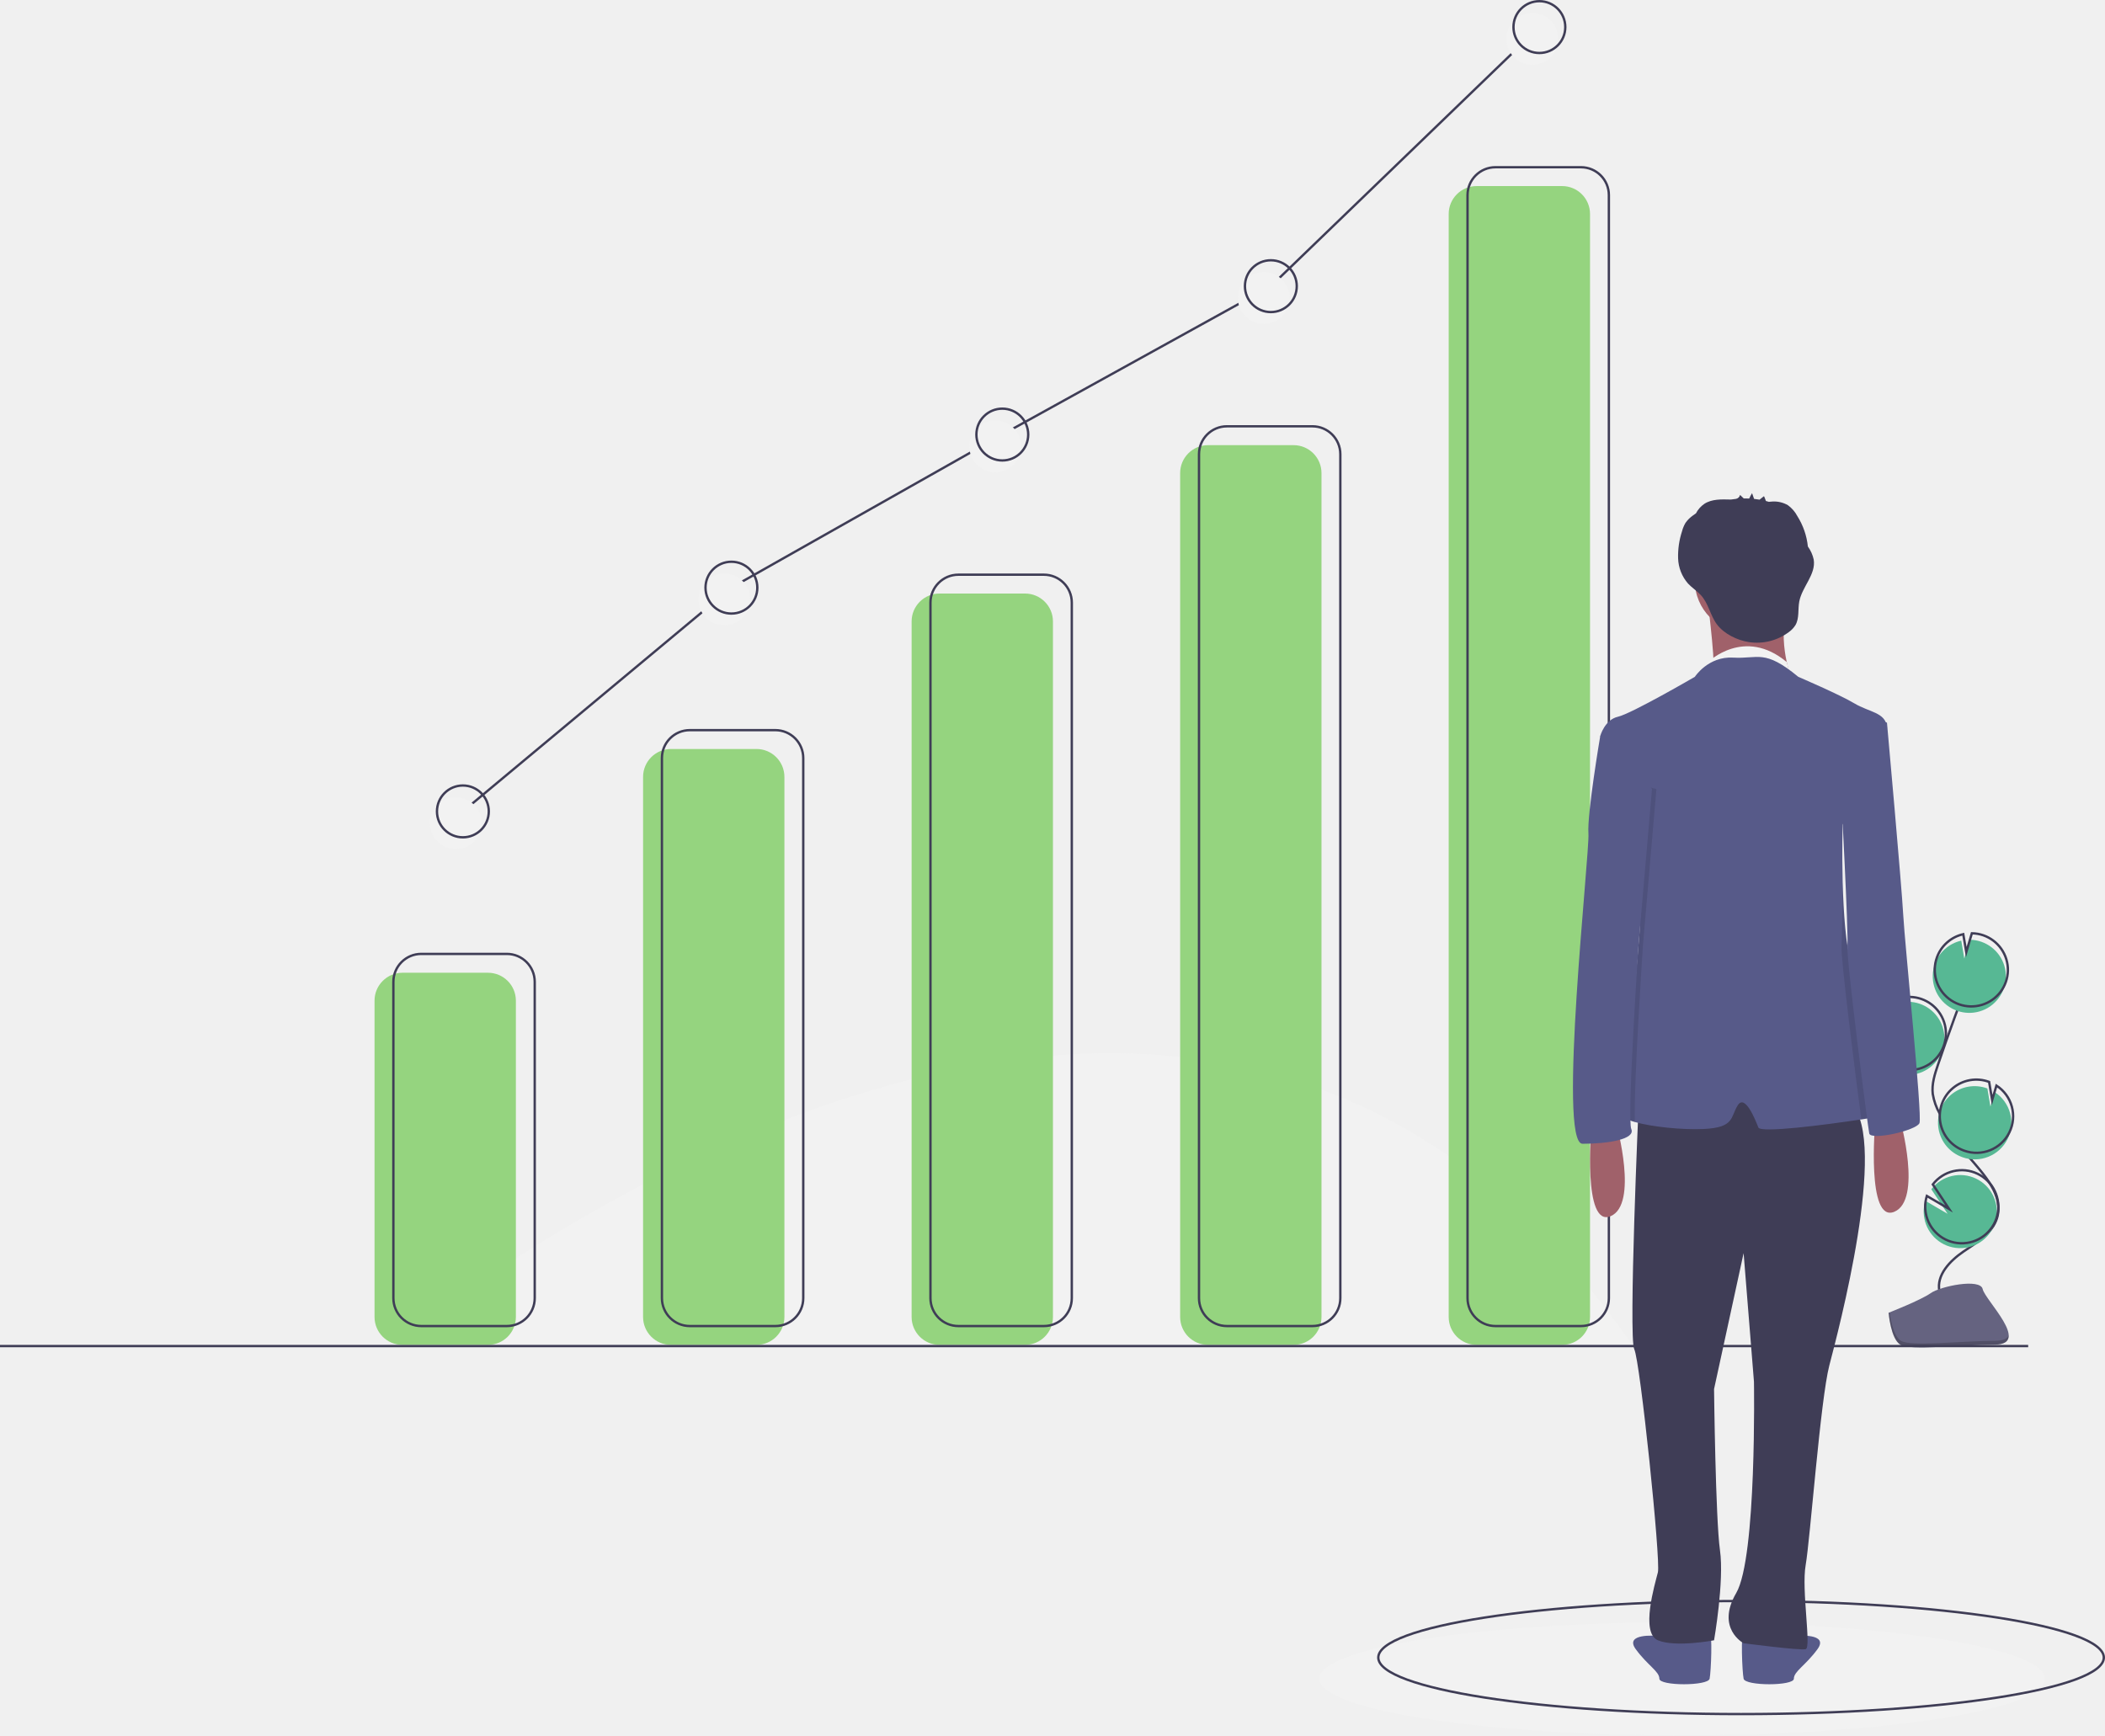
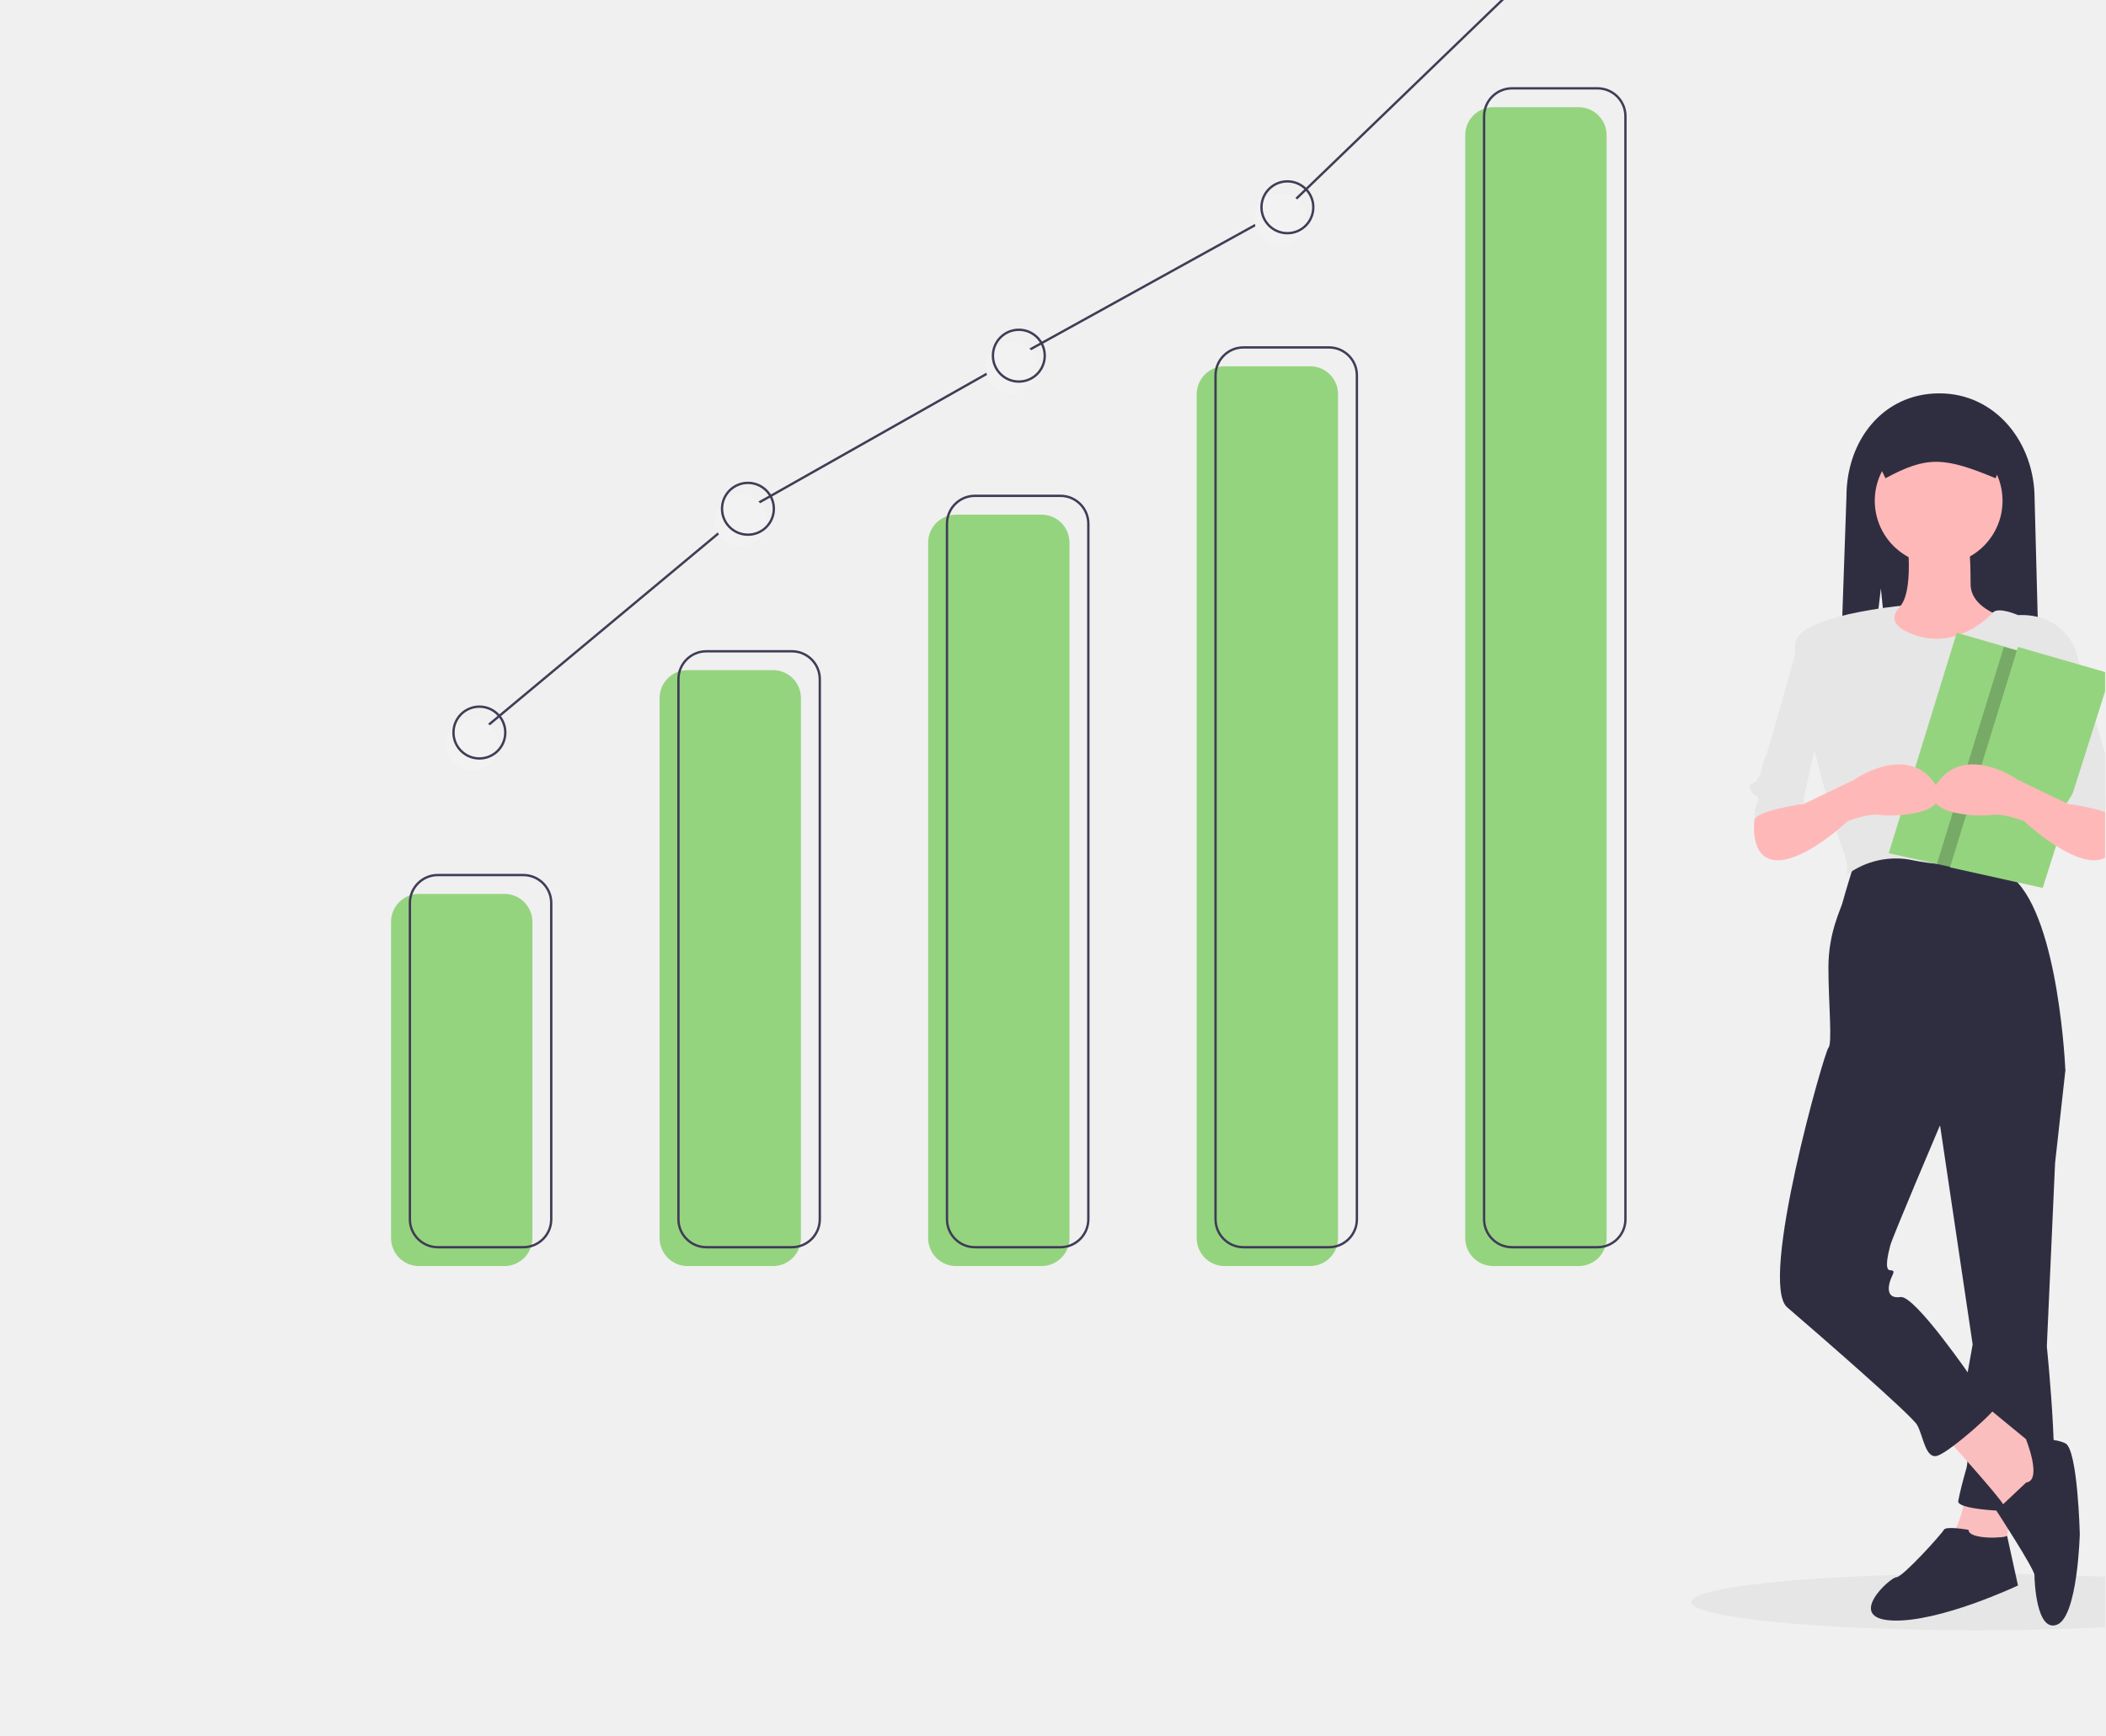
- <svg xmlns="http://www.w3.org/2000/svg" id="e9a400c3-14c4-48e9-ac4d-1e6d0c39fdb5" data-name="Layer 1" width="893.617" height="736.75" viewBox="0 0 893.617 736.75">
-   <path d="M321.941,651.875s332.5-277.5,524,0" transform="translate(-153.4415 -81.375)" fill="#f2f2f2" />
-   <ellipse cx="714.117" cy="712.75" rx="154" ry="24" fill="#f2f2f2" />
-   <ellipse cx="739.117" cy="703.75" rx="154" ry="24" fill="none" stroke="#3f3d56" stroke-miterlimit="10" />
-   <path d="M958.047,536.825a15.529,15.529,0,1,0,2.068-29.782l.389,7.993-3.781-6.85a15.47,15.47,0,0,0-7.971,8.747,15.227,15.227,0,0,0-.893,4.201A15.526,15.526,0,0,0,958.047,536.825Z" transform="translate(-153.4415 -81.375)" fill="#57b894" />
-   <path d="M976.758,629.527c-1.335-6.797,4.449-12.824,10.163-16.741s12.389-7.766,14.339-14.413c2.802-9.553-5.544-18.302-12.039-25.847a93.49,93.49,0,0,1-12.329-18.323,25.222,25.222,0,0,1-2.949-8.331c-.512-4.235.848-8.448,2.219-12.488q6.849-20.184,14.645-40.03" transform="translate(-153.4415 -81.375)" fill="none" stroke="#3f3d56" stroke-miterlimit="10" />
-   <path d="M958.686,534.767a15.529,15.529,0,1,0,2.068-29.782l.389,7.993-3.781-6.85a15.47,15.47,0,0,0-7.971,8.747,15.227,15.227,0,0,0-.893,4.201A15.526,15.526,0,0,0,958.686,534.767Z" transform="translate(-153.4415 -81.375)" fill="none" stroke="#3f3d56" stroke-miterlimit="10" />
-   <path d="M974.86,490.594a15.511,15.511,0,0,1,11.177-9.847l1.279,7.598,2.37-7.98a15.527,15.527,0,1,1-14.826,10.229Z" transform="translate(-153.4415 -81.375)" fill="#57b894" />
-   <path d="M975.713,487.85a15.511,15.511,0,0,1,11.177-9.847l1.279,7.598,2.37-7.98a15.527,15.527,0,1,1-14.826,10.229Z" transform="translate(-153.4415 -81.375)" fill="none" stroke="#3f3d56" stroke-miterlimit="10" />
-   <path d="M986.494,572.68a15.527,15.527,0,0,0,13.743-27.624L998.416,551.189l-1.292-7.688a.271.271,0,0,0-.04-.015,15.528,15.528,0,1,0-10.59,29.194Z" transform="translate(-153.4415 -81.375)" fill="#57b894" />
-   <path d="M987.233,569.901a15.527,15.527,0,0,0,13.743-27.624l-1.821,6.133-1.292-7.688a.271.271,0,0,0-.04-.015,15.528,15.528,0,1,0-10.59,29.194Z" transform="translate(-153.4415 -81.375)" fill="none" stroke="#3f3d56" stroke-miterlimit="10" />
-   <path d="M970.328,598.468a15.52,15.52,0,1,0,2.992-12.16l6.919,10.413-9.453-5.527A15.383,15.383,0,0,0,970.328,598.468Z" transform="translate(-153.4415 -81.375)" fill="#57b894" />
-   <path d="M970.968,596.41a15.52,15.52,0,1,0,2.992-12.16l6.919,10.413-9.453-5.527A15.383,15.383,0,0,0,970.968,596.41Z" transform="translate(-153.4415 -81.375)" fill="none" stroke="#3f3d56" stroke-miterlimit="10" />
-   <path d="M955.198,638.734s13.703-5.37,17.833-8.311,21.079-6.452,22.103-1.736,20.593,23.457,5.122,23.581-35.947,2.538-40.069.028S955.198,638.734,955.198,638.734Z" transform="translate(-153.4415 -81.375)" fill="#656380" />
-   <path d="M1000.533,650.627c-15.471.125-35.947,2.538-40.069.028-3.139-1.912-4.39-8.773-4.808-11.938-.29.012-.457.018-.457.018s.868,11.052,4.99,13.562,24.598.097,40.069-.028c4.466-.036,6.008-1.625,5.924-3.978C1005.56,649.712,1003.856,650.6,1000.533,650.627Z" transform="translate(-153.4415 -81.375)" opacity="0.2" />
-   <rect x="159" y="413" width="60" height="158" rx="11.851" fill="#95d47f" />
-   <rect x="273" y="318" width="60" height="253" rx="11.851" fill="#95d47f" />
-   <rect x="387" y="252" width="60" height="319" rx="11.851" fill="#95d47f" />
-   <rect x="501" y="189" width="60" height="382" rx="11.851" fill="#95d47f" />
-   <rect x="615" y="79" width="60" height="492" rx="11.851" fill="#95d47f" />
-   <rect x="167" y="405" width="60" height="158" rx="11.851" fill="none" stroke="#3f3d56" stroke-miterlimit="10" />
-   <rect x="281" y="310" width="60" height="253" rx="11.851" fill="none" stroke="#3f3d56" stroke-miterlimit="10" />
-   <rect x="395" y="244" width="60" height="319" rx="11.851" fill="none" stroke="#3f3d56" stroke-miterlimit="10" />
-   <rect x="509" y="181" width="60" height="382" rx="11.851" fill="none" stroke="#3f3d56" stroke-miterlimit="10" />
-   <rect x="623" y="71" width="60" height="492" rx="11.851" fill="none" stroke="#3f3d56" stroke-miterlimit="10" />
-   <line x1="861" y1="571.5" y2="571.5" fill="none" stroke="#3f3d56" stroke-miterlimit="10" />
-   <path d="M960.145,556.951s9.411,33.879-2.51,38.898-8.156-37.643-8.156-37.643Z" transform="translate(-153.4415 -81.375)" fill="#a0616a" />
-   <path d="M874.82,774.028s-8.783-.627-11.92,1.255a7.571,7.571,0,0,1-6.274.627s-13.803-1.255-8.783,5.647S857.88,790.968,857.88,794.104s20.704,3.137,21.331,0,1.255-19.449,0-20.076S874.82,774.028,874.82,774.028Z" transform="translate(-153.4415 -81.375)" fill="#575a89" />
-   <path d="M898.033,774.028s8.783-.627,11.92,1.255a7.571,7.571,0,0,0,6.274.627s13.803-1.255,8.783,5.647-10.038,9.411-10.038,12.548-20.704,3.137-21.331,0-1.255-19.449,0-20.076S898.033,774.028,898.033,774.028Z" transform="translate(-153.4415 -81.375)" fill="#575a89" />
-   <path d="M849.097,550.05s-4.392,99.128-1.882,104.147,11.293,89.717,10.038,94.736-7.529,25.723,0,28.86,23.841,0,23.841,0,4.392-25.096,2.51-38.271-2.51-68.386-2.51-68.386l12.548-57.72,4.392,54.583s1.255,74.659-7.529,89.717,3.137,21.331,3.137,21.331,23.841,3.137,26.35,2.51-1.882-25.096,0-35.761,6.274-70.268,10.038-84.698,25.096-94.736,9.411-111.048S849.097,550.05,849.097,550.05Z" transform="translate(-153.4415 -81.375)" fill="#3f3d56" />
-   <circle cx="741.455" cy="246.579" r="21.959" fill="#a0616a" />
-   <path d="M878.584,337.992s3.764,30.115,1.882,30.742,33.252,0,33.252,0-6.901-18.194,0-32.624Z" transform="translate(-153.4415 -81.375)" fill="#a0616a" />
-   <path d="M878.584,362.46s15.291-15.057,33.369,0l1.17,4.488-9.443-.097H878.584Z" transform="translate(-153.4415 -81.375)" fill="#f2f2f2" />
-   <path d="M953.243,555.069c-1.449.289-5.0.878-9.63,1.581-15.415,2.328-42.731,5.854-43.698,3.438-1.255-3.137-5.647-14.43-8.783-9.411s-1.255,9.411-14.43,10.038c-8.965.427-21.996-.891-29.211-2.961-3.388-.972-5.496-2.108-5.295-3.313.627-3.764,7.529-75.287,7.529-82.188s2.51-40.153,2.51-40.153l-18.031-35.479-1.418-2.792s1.882-6.901,7.529-8.156S872.937,368.734,872.937,368.734s5.647-8.783,16.312-8.156,13.175-3.764,27.605,8.156c0,0,17.567,7.529,23.841,11.293s13.175,3.764,13.803,10.038c.125,1.261-.558,3.689-1.732,6.757-4.298,11.243-15.158,31.137-16.858,34.237-.151.27-.232.414-.232.414s-.326,11.28.019,24.487v.031c.339,12.667,1.292,27.103,3.745,35.084C944.46,507.387,959.517,553.814,953.243,555.069Z" transform="translate(-153.4415 -81.375)" fill="#575a89" />
-   <path d="M923.402,318.94a14.958,14.958,0,0,0-2.482-5.546,29.963,29.963,0,0,0-4.473-12.905,13.54,13.54,0,0,0-4.007-4.625,11.83,11.83,0,0,0-6.305-1.572c-.4-.007-1.12.115-1.769.144-.415-.128-.833-.243-1.253-.351-.245-.545-.73-2.133-.866-2.025l-1.83,1.454c-.774-.134-1.551-.239-2.332-.322q-.426-1.216-.852-2.431a16.661,16.661,0,0,0-1.209,2.272q-1.165-.057-2.332-.04l-1.555-1.494a2.193,2.193,0,0,1-1.715,1.68c-.716.073-1.428.169-2.138.284-.058-0-.116,0-.173-.001-3.829-.096-7.95-.267-11.152,1.835a10.989,10.989,0,0,0-3.55,4.029c-.392.266-.785.531-1.166.814a12.748,12.748,0,0,0-3.285,3.256,13.809,13.809,0,0,0-1.453,3.522,33.761,33.761,0,0,0-1.673,11.534A17.117,17.117,0,0,0,870.04,329.133c1.642,1.765,3.73,3.068,5.375,4.83,3.386,3.629,4.021,8.691,6.917,12.531,3.064,4.062,8.655,6.734,13.565,7.5a22.66,22.66,0,0,0,16.88-4.21,10.443,10.443,0,0,0,2.874-3.013c1.704-2.948.982-6.653,1.615-9.999C918.453,330.501,924.438,325.238,923.402,318.94Z" transform="translate(-153.4415 -81.375)" fill="#3f3d56" />
-   <path d="M839.686,558.833s9.411,33.879-2.51,38.898-8.156-37.643-8.156-37.643Z" transform="translate(-153.4415 -81.375)" fill="#a0616a" />
-   <path d="M850.972,481.953s-4.116,61.083-3.482,75.801c-3.388-.972-5.496-2.108-5.295-3.313.627-3.764,7.529-75.287,7.529-82.188s2.51-40.153,2.51-40.153l-18.031-35.479c.289-1.757.464-2.792.464-2.792l9.097,19.135,12.861,3.451Z" transform="translate(-153.4415 -81.375)" opacity="0.1" />
-   <path d="M837.176,390.065l-4.392,3.764s-5.647,33.252-5.019,41.408-13.175,131.752-2.51,131.752,22.586-1.882,20.704-6.274,3.133-78.762,3.133-78.762l5.65-65.537Z" transform="translate(-153.4415 -81.375)" fill="#575a89" />
-   <path d="M952.767,396.822c-4.298,11.243-15.158,31.137-16.858,34.237.05-8.024.082-13.702.082-13.702l13.175-26.978,2.823-2.196S952.29,391.502,952.767,396.822Z" transform="translate(-153.4415 -81.375)" opacity="0.1" />
-   <path d="M953.243,555.069c-1.449.289-5.0.878-9.63,1.581-2.403-17.768-8.827-68.862-8.42-73.674.201-2.372.37-14.091.502-26.984.339,12.667,1.292,27.103,3.745,35.084C944.46,507.387,959.517,553.814,953.243,555.069Z" transform="translate(-153.4415 -81.375)" opacity="0.1" />
-   <path d="M945.087,385.673l9.411,2.51s6.274,69.64,6.901,81.561,8.156,85.325,6.901,88.462-20.704,7.529-21.331,4.392-9.748-73.921-9.266-79.623-2.655-64.677-2.655-64.677Z" transform="translate(-153.4415 -81.375)" fill="#575a89" />
-   <polyline points="196.5 344.5 310.5 249.5 425.5 184.5 539.5 121.5 653.5 11.5" fill="none" stroke="#3f3d56" stroke-miterlimit="10" />
-   <circle cx="193.5" cy="349.5" r="11" fill="#f2f2f2" />
-   <circle cx="307.5" cy="254.5" r="11" fill="#f2f2f2" />
-   <circle cx="422.5" cy="189.5" r="11" fill="#f2f2f2" />
-   <circle cx="536.5" cy="126.5" r="11" fill="#f2f2f2" />
-   <circle cx="650.5" cy="16.5" r="11" fill="#f2f2f2" />
-   <circle cx="196.5" cy="344.5" r="11" fill="none" stroke="#3f3d56" stroke-miterlimit="10" />
-   <circle cx="310.5" cy="249.5" r="11" fill="none" stroke="#3f3d56" stroke-miterlimit="10" />
-   <circle cx="425.5" cy="184.5" r="11" fill="none" stroke="#3f3d56" stroke-miterlimit="10" />
-   <circle cx="539.5" cy="121.5" r="11" fill="none" stroke="#3f3d56" stroke-miterlimit="10" />
-   <circle cx="653.5" cy="11.5" r="11" fill="none" stroke="#3f3d56" stroke-miterlimit="10" />
+ <svg xmlns="http://www.w3.org/2000/svg" width="894" height="737" viewBox="0 0 894 737" fill="none">
+   <g id="investment 1">
+     <g clip-path="url(#clip0)">
+       <g id="bar_1">
+         <path id="Vector" d="M214.149 379.5H177.851C171.306 379.5 166 384.806 166 391.351V525.649C166 532.194 171.306 537.5 177.851 537.5H214.149C220.694 537.5 226 532.194 226 525.649V391.351C226 384.806 220.694 379.5 214.149 379.5Z" fill="#95D47F" />
+         <path id="Vector_2" d="M222.149 371.5H185.851C179.306 371.5 174 376.806 174 383.351V517.649C174 524.194 179.306 529.5 185.851 529.5H222.149C228.694 529.5 234 524.194 234 517.649V383.351C234 376.806 228.694 371.5 222.149 371.5Z" stroke="#3F3D56" stroke-miterlimit="10" />
+       </g>
+       <g id="bar_2">
+         <path id="Vector_3" d="M328.149 284.5H291.851C285.306 284.5 280 289.806 280 296.351V525.649C280 532.194 285.306 537.5 291.851 537.5H328.149C334.694 537.5 340 532.194 340 525.649V296.351C340 289.806 334.694 284.5 328.149 284.5Z" fill="#95D47F" />
+         <path id="Vector_4" d="M336.149 276.5H299.851C293.306 276.5 288 281.806 288 288.351V517.649C288 524.194 293.306 529.5 299.851 529.5H336.149C342.694 529.5 348 524.194 348 517.649V288.351C348 281.806 342.694 276.5 336.149 276.5Z" stroke="#3F3D56" stroke-miterlimit="10" />
+       </g>
+       <g id="bar_3">
+         <path id="Vector_5" d="M442.149 218.5H405.851C399.306 218.5 394 223.806 394 230.351V525.649C394 532.194 399.306 537.5 405.851 537.5H442.149C448.694 537.5 454 532.194 454 525.649V230.351C454 223.806 448.694 218.5 442.149 218.5Z" fill="#95D47F" />
+         <path id="Vector_6" d="M450.149 210.5H413.851C407.306 210.5 402 215.806 402 222.351V517.649C402 524.194 407.306 529.5 413.851 529.5H450.149C456.694 529.5 462 524.194 462 517.649V222.351C462 215.806 456.694 210.5 450.149 210.5Z" stroke="#3F3D56" stroke-miterlimit="10" />
+       </g>
+       <g id="bar_4">
+         <path id="Vector_7" d="M556.149 155.5H519.851C513.306 155.5 508 160.806 508 167.351V525.649C508 532.194 513.306 537.5 519.851 537.5H556.149C562.694 537.5 568 532.194 568 525.649V167.351C568 160.806 562.694 155.5 556.149 155.5Z" fill="#95D47F" />
+         <path id="Vector_8" d="M564.149 147.5H527.851C521.306 147.5 516 152.806 516 159.351V517.649C516 524.194 521.306 529.5 527.851 529.5H564.149C570.694 529.5 576 524.194 576 517.649V159.351C576 152.806 570.694 147.5 564.149 147.5Z" stroke="#3F3D56" stroke-miterlimit="10" />
+       </g>
+       <g id="bar_5">
+         <path id="Vector_9" d="M670.149 45.5H633.851C627.306 45.5 622 50.806 622 57.35V525.649C622 532.194 627.306 537.5 633.851 537.5H670.149C676.694 537.5 682 532.194 682 525.649V57.35C682 50.806 676.694 45.5 670.149 45.5Z" fill="#95D47F" />
+         <path id="Vector_10" d="M678.149 37.5H641.851C635.306 37.5 630 42.806 630 49.35V517.649C630 524.194 635.306 529.5 641.851 529.5H678.149C684.694 529.5 690 524.194 690 517.649V49.35C690 42.806 684.694 37.5 678.149 37.5Z" stroke="#3F3D56" stroke-miterlimit="10" />
+       </g>
+       <g id="trendline">
+         <path id="Vector_11" d="M203.5 311L317.5 216L432.5 151L546.5 88L660.5 -22" stroke="#3F3D56" stroke-miterlimit="10" />
+         <path id="Vector_12" d="M200.5 327C206.575 327 211.5 322.075 211.5 316C211.5 309.925 206.575 305 200.5 305C194.425 305 189.5 309.925 189.5 316C189.5 322.075 194.425 327 200.5 327Z" fill="#F2F2F2" />
+         <path id="Vector_13" d="M314.5 232C320.575 232 325.5 227.075 325.5 221C325.5 214.925 320.575 210 314.5 210C308.425 210 303.5 214.925 303.5 221C303.5 227.075 308.425 232 314.5 232Z" fill="#F2F2F2" />
+         <path id="Vector_14" d="M429.5 167C435.575 167 440.5 162.075 440.5 156C440.5 149.925 435.575 145 429.5 145C423.425 145 418.5 149.925 418.5 156C418.5 162.075 423.425 167 429.5 167Z" fill="#F2F2F2" />
+         <path id="Vector_15" d="M543.5 104C549.575 104 554.5 99.075 554.5 93C554.5 86.925 549.575 82 543.5 82C537.425 82 532.5 86.925 532.5 93C532.5 99.075 537.425 104 543.5 104Z" fill="#F2F2F2" />
+         <path id="Vector_16" d="M203.5 322C209.575 322 214.5 317.075 214.5 311C214.5 304.925 209.575 300 203.5 300C197.425 300 192.5 304.925 192.5 311C192.5 317.075 197.425 322 203.5 322Z" stroke="#3F3D56" stroke-miterlimit="10" />
+         <path id="Vector_17" d="M317.5 227C323.575 227 328.5 222.075 328.5 216C328.5 209.925 323.575 205 317.5 205C311.425 205 306.5 209.925 306.5 216C306.5 222.075 311.425 227 317.5 227Z" stroke="#3F3D56" stroke-miterlimit="10" />
+         <path id="Vector_18" d="M432.5 162C438.575 162 443.5 157.075 443.5 151C443.5 144.925 438.575 140 432.5 140C426.425 140 421.5 144.925 421.5 151C421.5 157.075 426.425 162 432.5 162Z" stroke="#3F3D56" stroke-miterlimit="10" />
+         <path id="Vector_19" d="M546.5 99C552.575 99 557.5 94.075 557.5 88C557.5 81.925 552.575 77 546.5 77C540.425 77 535.5 81.925 535.5 88C535.5 94.075 540.425 99 546.5 99Z" stroke="#3F3D56" stroke-miterlimit="10" />
+       </g>
+       <g id="woman">
+         <path id="Vector_20" d="M839.077 692.129C905.946 692.129 960.155 686.756 960.155 680.129C960.155 673.501 905.946 668.129 839.077 668.129C772.208 668.129 718 673.501 718 680.129C718 686.756 772.208 692.129 839.077 692.129Z" fill="#E6E6E6" />
+         <path id="Vector_21" d="M798.434 249.792L805.821 322.844H866.615L863.693 211.805C863.693 187.905 847.171 167 823.271 167C799.372 167 783.823 186.931 783.823 210.831L779.927 322.844H789.839L798.434 249.792Z" fill="#2F2E41" />
+         <path id="Vector_22" d="M834.77 632.875C834.77 632.875 832.146 649.494 827.773 652.118C823.4 654.742 850.514 660.865 850.514 660.865L854.888 634.625L834.77 632.875Z" fill="#FBBEBE" />
+         <path id="Vector_23" d="M867.133 443.073L876.754 454.444L872.381 493.804L868.882 571.649C868.882 571.649 875.88 638.998 868.882 640.747C861.885 642.497 830.397 641.622 831.272 637.249C832.146 632.875 833.021 629.377 834.77 623.254C836.52 617.131 833.021 595.265 833.021 595.265L837.394 570.774L821.65 464.94L867.133 443.073Z" fill="#2F2E41" />
+         <path id="Vector_24" d="M835.645 649.494C835.645 649.494 826.024 647.745 825.149 649.494C824.274 651.243 807.656 669.611 805.032 669.611C802.408 669.611 783.165 687.105 803.282 687.979C823.4 688.854 856.637 673.11 856.637 673.11C856.637 673.11 851.746 650.853 852.005 651.923C852.264 652.993 835.645 653.867 835.645 649.494Z" fill="#2F2E41" />
+         <path id="Vector_25" d="M825.149 609.26C825.149 609.26 849.64 636.374 850.514 638.998C851.389 641.622 864.509 638.998 864.509 638.998L869.757 621.505L865.384 615.382L840.893 595.265L825.149 609.26Z" fill="#FBBEBE" />
+         <path id="Vector_26" d="M860.136 629.377L847.453 641.314C847.453 641.314 863.634 666.113 863.634 668.737C863.634 671.361 864.509 693.227 873.255 689.729C882.002 686.23 882.877 651.243 882.877 651.243C882.877 651.243 882.002 615.382 876.754 612.758C871.506 610.134 860.004 610.963 860.004 610.963C860.004 610.963 867.133 628.502 860.136 629.377Z" fill="#2F2E41" />
+         <path id="Vector_27" d="M787.538 365.228C787.538 365.228 783.165 379.223 782.29 382.721C781.416 386.22 776.168 395.841 776.168 410.711C776.168 425.58 777.917 443.073 776.168 444.823C774.418 446.572 746.429 544.534 758.674 555.03C770.92 565.526 811.154 600.513 813.778 604.886C816.402 609.26 817.277 619.755 822.525 618.006C827.773 616.257 847.89 598.764 848.765 595.265C849.64 591.766 837.394 585.644 837.394 585.644C837.394 585.644 812.904 549.782 806.781 550.657C800.658 551.532 801.533 546.284 802.408 543.66C803.282 541.036 805.032 539.286 802.408 539.286C799.784 539.286 801.533 532.289 802.408 528.79C803.282 525.292 823.4 478.06 823.4 478.06L876.754 454.444C876.754 454.444 874.13 390.593 854.888 373.1L850.514 362.604C850.514 362.604 801.533 359.106 787.538 365.228Z" fill="#2F2E41" />
+         <path id="Vector_28" d="M809.405 227.031C809.405 227.031 813.778 257.644 803.282 259.394C792.786 261.143 784.04 260.268 784.04 261.143C784.04 262.018 810.28 289.132 810.28 289.132L834.77 287.383L856.637 263.767C856.637 263.767 836.52 260.268 836.52 248.023C836.52 235.778 835.645 227.031 835.645 227.031L809.405 227.031Z" fill="#FFB8B8" />
+         <path id="Vector_29" d="M822.962 239.714C837.937 239.714 850.077 227.574 850.077 212.599C850.077 197.624 837.937 185.485 822.962 185.485C807.987 185.485 795.848 197.624 795.848 212.599C795.848 227.574 807.987 239.714 822.962 239.714Z" fill="#FFB8B8" />
+         <path id="Vector_30" d="M807.138 257.167C807.138 257.167 764.797 261.143 762.173 272.514C759.549 283.884 779.666 354.732 782.29 360.855C784.914 366.978 784.04 371.351 784.04 371.351C787.997 368.391 792.543 366.313 797.371 365.257C802.199 364.201 807.197 364.191 812.029 365.228C828.648 368.727 852.264 366.978 852.264 366.978C852.264 366.978 860.136 334.615 861.885 331.116C863.634 327.618 870.632 308.375 870.632 303.127C870.632 297.879 881.127 276.012 881.127 276.012C881.127 276.012 875.879 260.268 856.637 261.143C856.637 261.143 848.243 257.386 845.88 260.139C843.517 262.893 830.397 275.138 813.778 269.89C797.16 264.642 807.138 257.167 807.138 257.167Z" fill="#E6E6E6" />
+         <path id="Vector_31" d="M864.509 271.639L881.128 276.012C881.128 276.012 893.373 320.62 894.247 321.495C895.122 322.37 895.997 327.618 895.997 327.618C895.997 327.618 895.997 328.492 897.746 331.116C899.495 333.74 902.119 331.991 900.37 335.49C898.621 338.988 895.997 337.239 897.746 340.738C899.495 344.236 898.621 353.858 898.621 353.858C898.621 353.858 894.248 337.239 878.504 341.612L868.008 294.38L864.509 271.639Z" fill="#E6E6E6" />
+         <path id="Vector_32" d="M870.002 280.012L869.942 280.212L841.132 370.972L822.222 366.772L801.772 362.233L830.642 268.642L870.002 280.012Z" fill="#95D47F" />
+         <path id="Vector_33" d="M779.095 271.639L762.476 276.012C762.476 276.012 750.231 320.62 749.356 321.495C748.481 322.37 747.607 327.618 747.607 327.618C747.607 327.618 747.607 328.492 745.857 331.116C744.108 333.74 741.484 331.991 743.233 335.49C744.983 338.988 747.607 337.239 745.857 340.738C744.108 344.236 744.983 353.858 744.983 353.858C744.983 353.858 749.356 337.239 765.1 341.612L775.596 294.38L779.095 271.639Z" fill="#E6E6E6" />
+         <path id="Vector_34" d="M750.231 338.988L744.766 348.12C744.766 348.12 742.359 365.228 754.604 365.228C766.849 365.228 784.343 348.61 784.343 348.61C784.343 348.61 793.089 345.111 798.337 345.986C803.585 346.86 832.449 345.986 820.204 331.116C807.958 316.247 786.966 331.116 786.966 331.116L765.1 341.612L753.729 335.49L750.231 338.988Z" fill="#FFB8B8" />
+         <path id="Vector_35" d="M800.382 203.039C817.996 193.542 825.232 193.944 847.135 203.039L852.979 188.8C852.976 186.119 851.91 183.549 850.014 181.653C848.118 179.758 845.548 178.691 842.867 178.688H803.676C800.995 178.691 798.425 179.758 796.529 181.653C794.633 183.549 793.567 186.119 793.564 188.8L800.382 203.039Z" fill="#2F2E41" />
+         <path id="Vector_36" opacity="0.2" d="M869.942 280.212L841.132 370.972L822.222 366.772L850.642 274.642L869.942 280.212Z" fill="black" />
+         <path id="Vector_37" d="M856.637 274.64L827.773 368.229L867.133 376.975L895.997 286.01L856.637 274.64Z" fill="#95D47F" />
+         <path id="Vector_38" d="M893.373 338.988L898.837 348.12C898.837 348.12 901.245 365.228 888.999 365.228C876.754 365.228 859.261 348.61 859.261 348.61C859.261 348.61 850.514 345.111 845.266 345.986C840.018 346.86 811.154 345.986 823.4 331.116C835.645 316.247 856.637 331.116 856.637 331.116L878.504 341.612L889.874 335.49L893.373 338.988Z" fill="#FFB8B8" />
+         <path id="Vector_39" d="M885.938 327.18L877.192 341.175C877.192 341.175 897.309 343.799 899.058 348.172C900.807 352.546 891.186 325.431 891.186 325.431L885.938 327.18Z" fill="#E6E6E6" />
+         <path id="Vector_40" d="M757.665 327.18L766.412 341.175C766.412 341.175 746.295 343.799 744.545 348.172C742.796 352.546 752.417 325.431 752.417 325.431L757.665 327.18Z" fill="#E6E6E6" />
+       </g>
+     </g>
+   </g>
+   <defs>
+     <clipPath id="clip0">
+       <rect width="893.617" height="736.75" fill="white" />
+     </clipPath>
+   </defs>
</svg>
